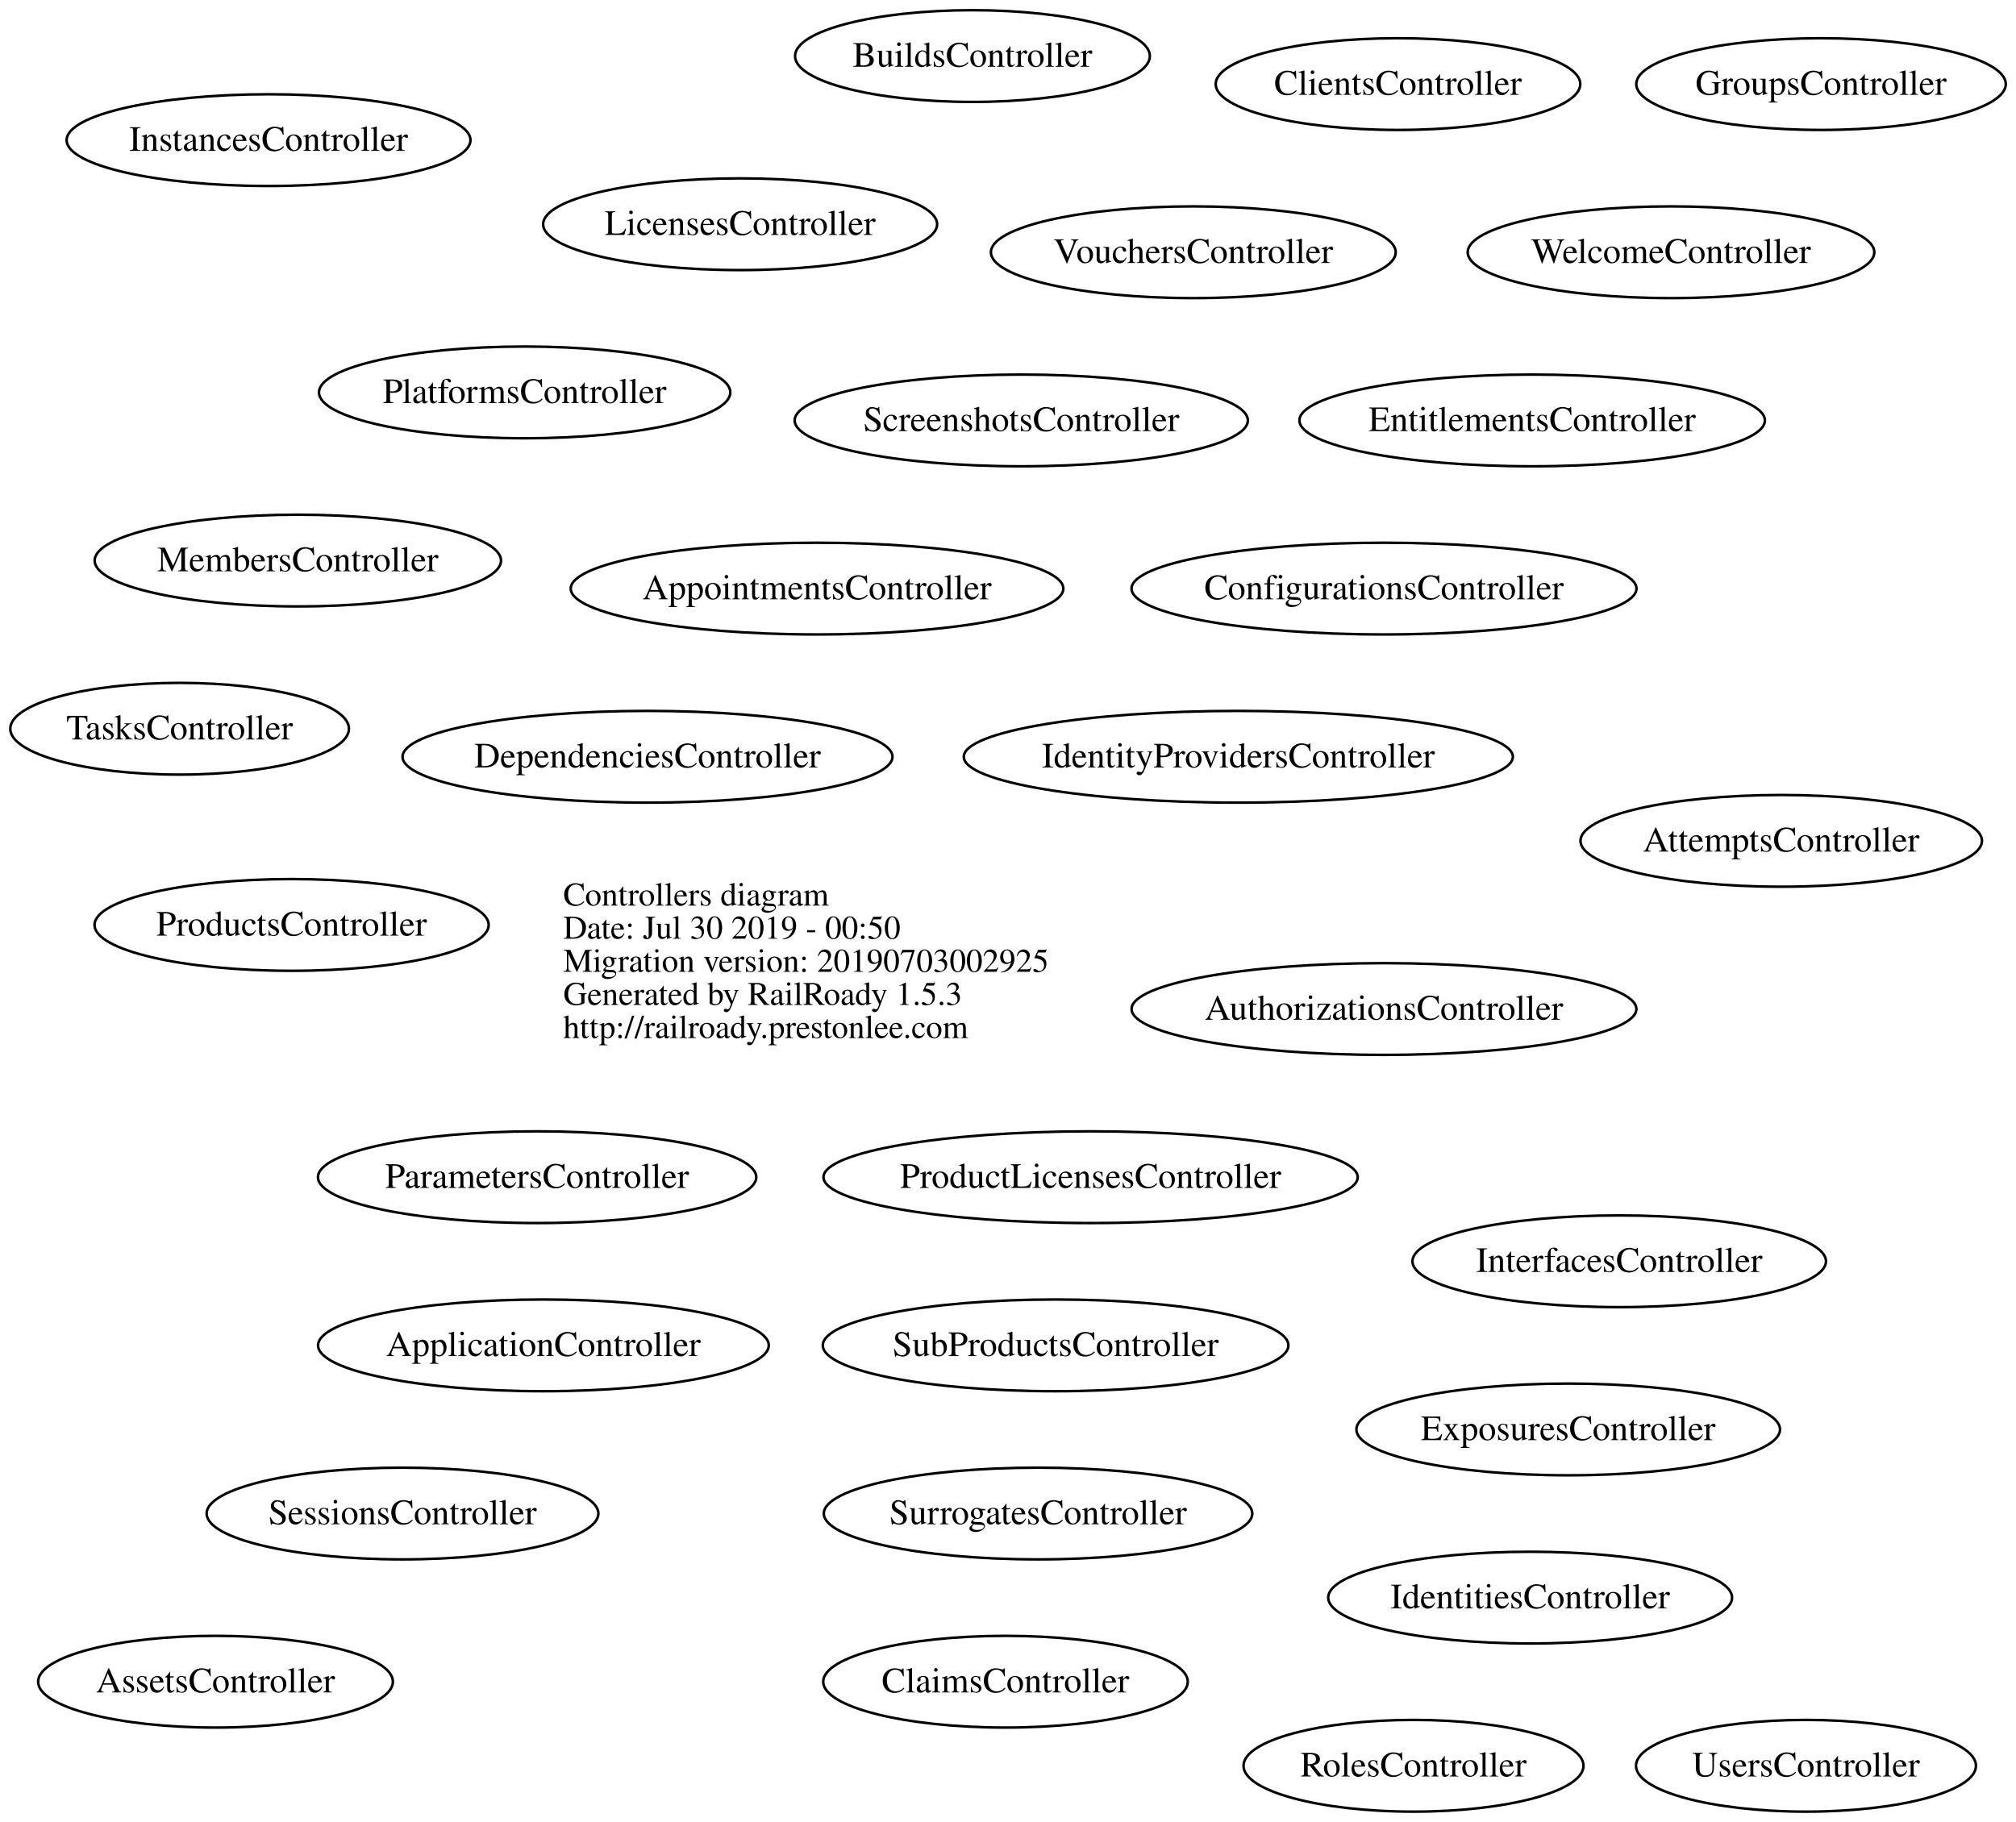
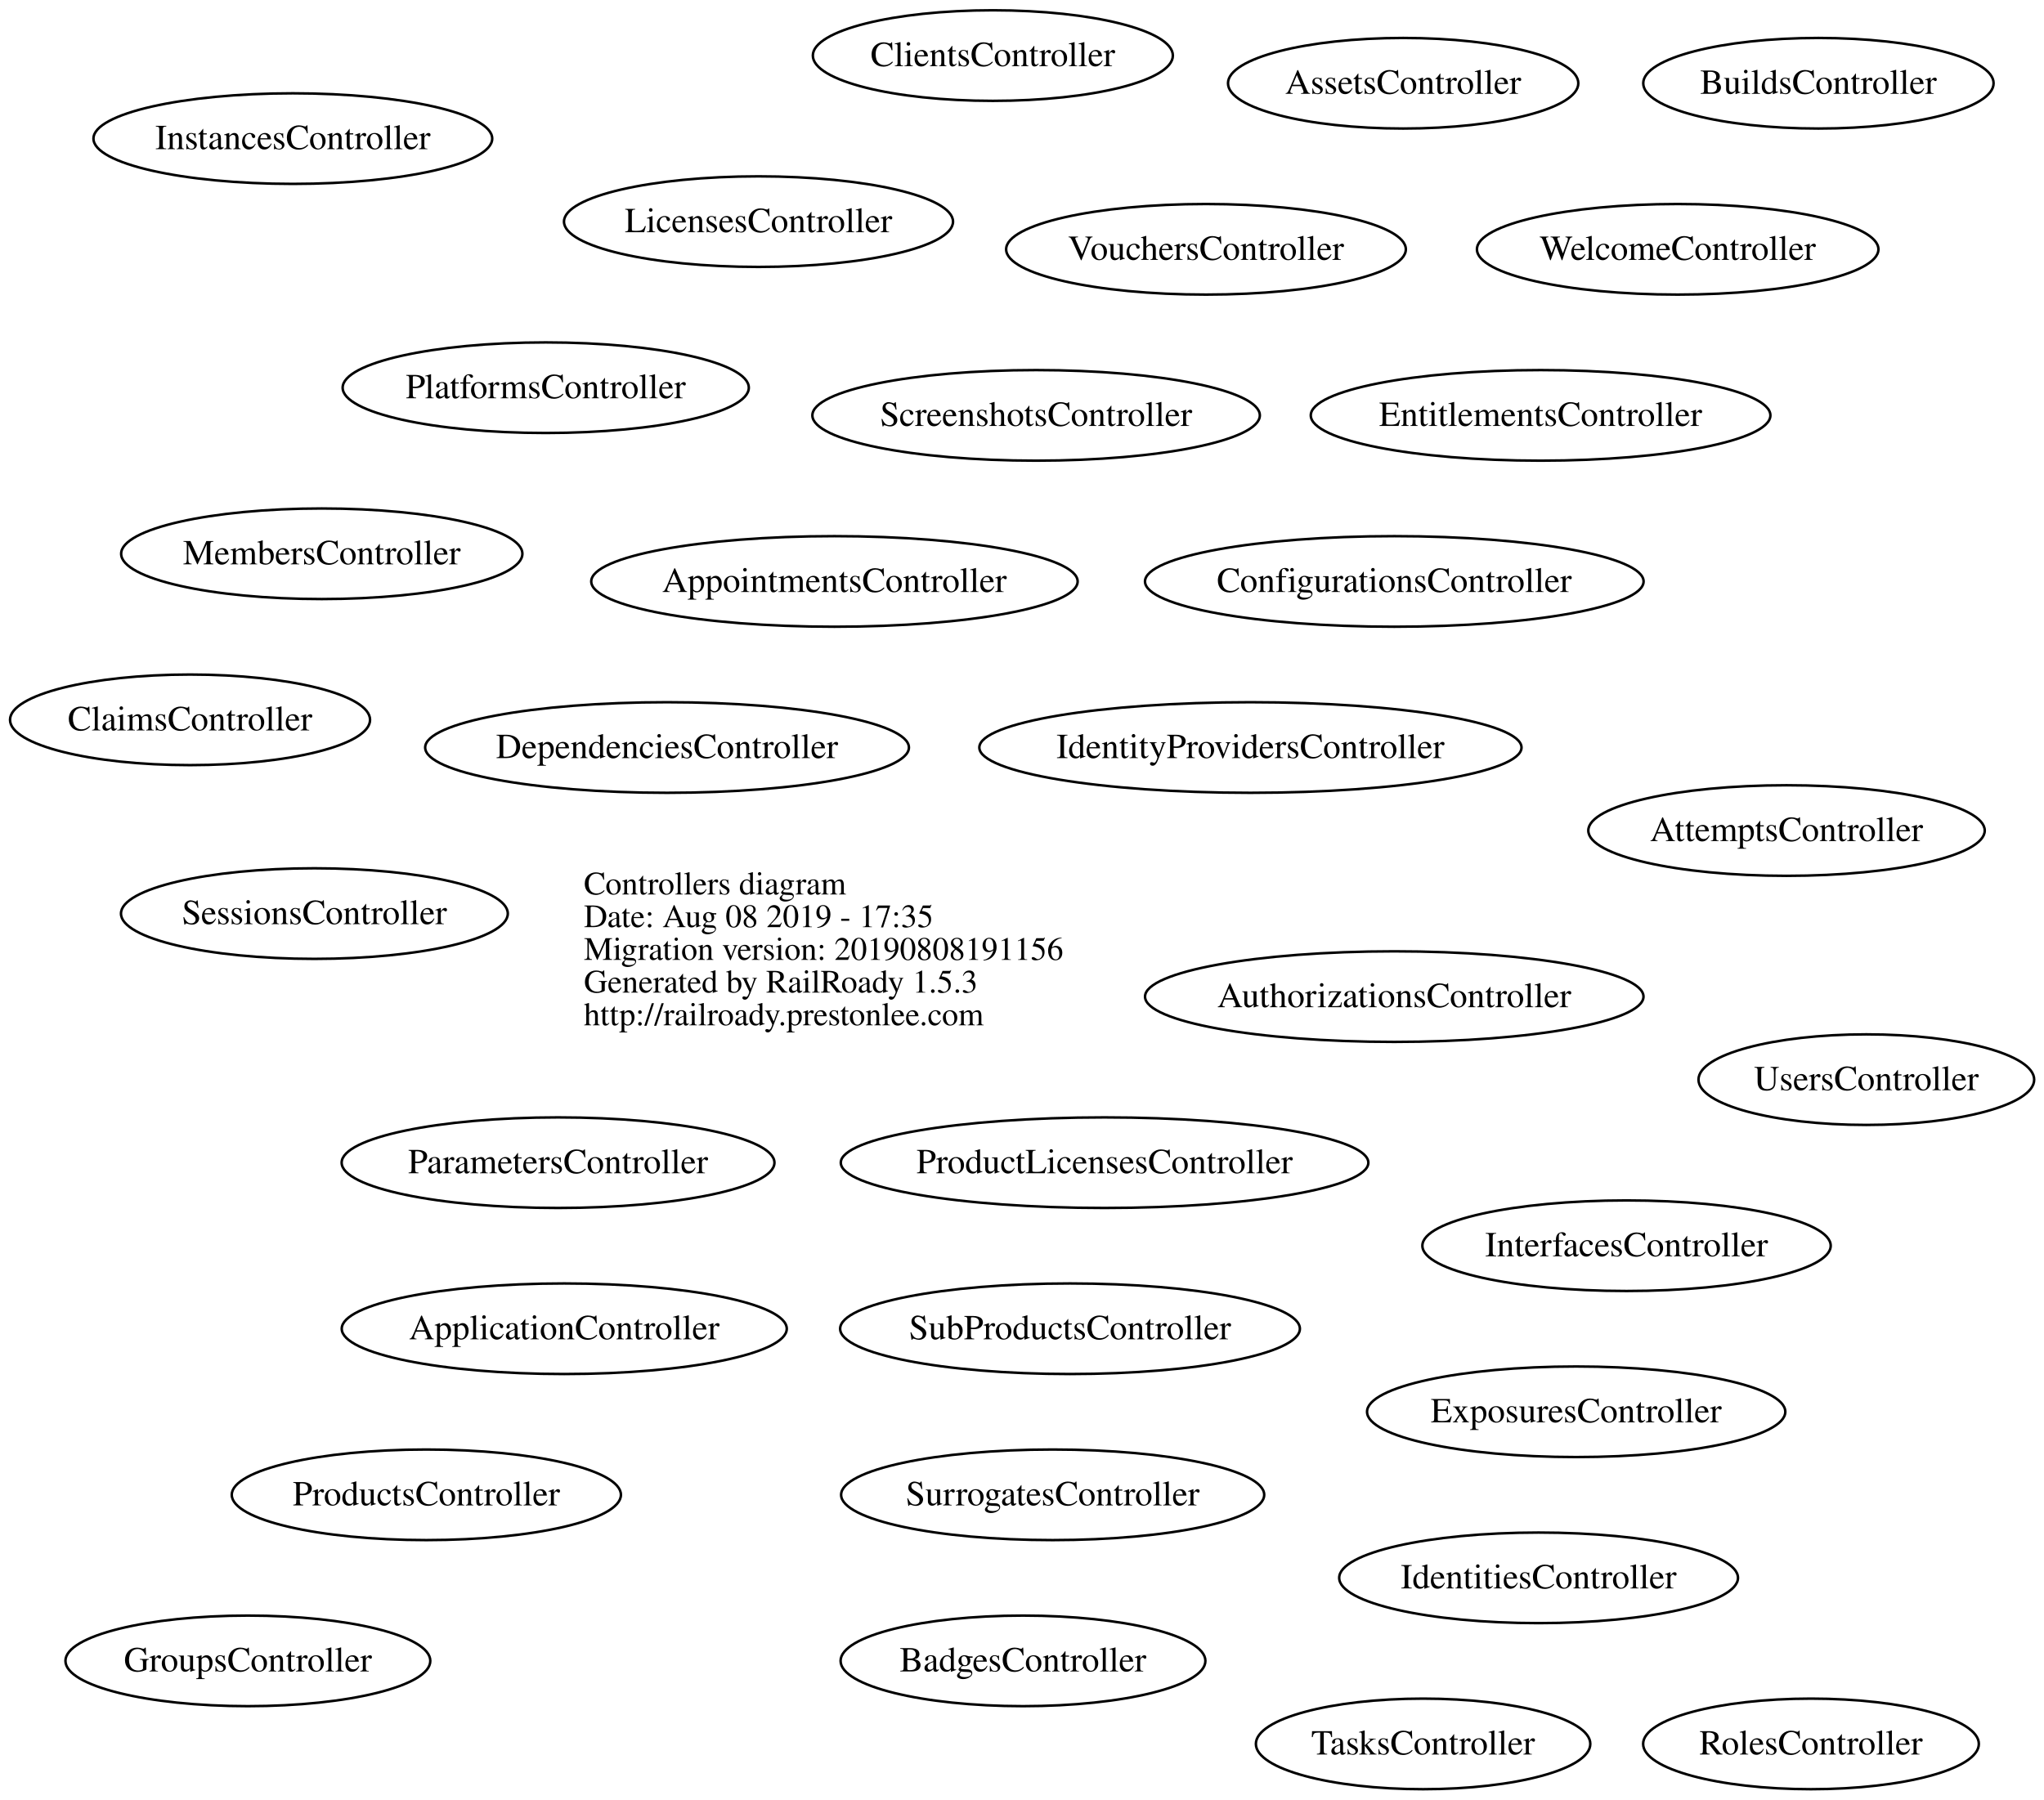
- <svg xmlns="http://www.w3.org/2000/svg" width="791pt" height="715pt" viewBox="0.00 0.00 790.99 715.00">
+ <svg xmlns="http://www.w3.org/2000/svg" width="812pt" height="715pt" viewBox="0.00 0.00 812.19 715.00">
  <g id="graph0" class="graph" transform="scale(1 1) rotate(0) translate(4 711)">
-     <polygon fill="transparent" stroke="transparent" points="-4,4 -4,-711 786.989,-711 786.989,4 -4,4" />
+     <polygon fill="transparent" stroke="transparent" points="-4,4 -4,-711 808.192,-711 808.192,4 -4,4" />
    <g id="node1" class="node">
-       <text text-anchor="start" x="217" y="-355.6" font-family="Times,serif" font-size="13.00" fill="#000000">Controllers diagram</text>
-       <text text-anchor="start" x="217" y="-342.6" font-family="Times,serif" font-size="13.00" fill="#000000">Date: Jul 30 2019 - 00:50</text>
-       <text text-anchor="start" x="217" y="-329.6" font-family="Times,serif" font-size="13.00" fill="#000000">Migration version: 20190703002925</text>
-       <text text-anchor="start" x="217" y="-316.6" font-family="Times,serif" font-size="13.00" fill="#000000">Generated by RailRoady 1.5.3</text>
-       <text text-anchor="start" x="217" y="-303.6" font-family="Times,serif" font-size="13.00" fill="#000000">http://railroady.prestonlee.com</text>
+       <text text-anchor="start" x="228" y="-355.6" font-family="Times,serif" font-size="13.00" fill="#000000">Controllers diagram</text>
+       <text text-anchor="start" x="228" y="-342.6" font-family="Times,serif" font-size="13.00" fill="#000000">Date: Aug 08 2019 - 17:35</text>
+       <text text-anchor="start" x="228" y="-329.6" font-family="Times,serif" font-size="13.00" fill="#000000">Migration version: 20190808191156</text>
+       <text text-anchor="start" x="228" y="-316.6" font-family="Times,serif" font-size="13.00" fill="#000000">Generated by RailRoady 1.5.3</text>
+       <text text-anchor="start" x="228" y="-303.6" font-family="Times,serif" font-size="13.00" fill="#000000">http://railroady.prestonlee.com</text>
    </g>
    <g id="node2" class="node">
-       <ellipse fill="none" stroke="#000000" cx="694.881" cy="-381" rx="78.763" ry="18" />
-       <text text-anchor="middle" x="694.881" y="-376.8" font-family="Times,serif" font-size="14.00" fill="#000000">AttemptsController</text>
+       <ellipse fill="none" stroke="#000000" cx="705.881" cy="-381" rx="78.763" ry="18" />
+       <text text-anchor="middle" x="705.881" y="-376.8" font-family="Times,serif" font-size="14.00" fill="#000000">AttemptsController</text>
    </g>
    <g id="node3" class="node">
-       <ellipse fill="none" stroke="#000000" cx="209.208" cy="-183" rx="88.417" ry="18" />
-       <text text-anchor="middle" x="209.208" y="-178.8" font-family="Times,serif" font-size="14.00" fill="#000000">ApplicationController</text>
+       <ellipse fill="none" stroke="#000000" cx="220.208" cy="-183" rx="88.417" ry="18" />
+       <text text-anchor="middle" x="220.208" y="-178.8" font-family="Times,serif" font-size="14.00" fill="#000000">ApplicationController</text>
    </g>
    <g id="node4" class="node">
-       <ellipse fill="none" stroke="#000000" cx="286.396" cy="-623" rx="77.292" ry="18" />
-       <text text-anchor="middle" x="286.396" y="-618.8" font-family="Times,serif" font-size="14.00" fill="#000000">LicensesController</text>
+       <ellipse fill="none" stroke="#000000" cx="297.396" cy="-623" rx="77.292" ry="18" />
+       <text text-anchor="middle" x="297.396" y="-618.8" font-family="Times,serif" font-size="14.00" fill="#000000">LicensesController</text>
    </g>
    <g id="node5" class="node">
-       <ellipse fill="none" stroke="#000000" cx="410.171" cy="-183" rx="91.341" ry="18" />
-       <text text-anchor="middle" x="410.171" y="-178.8" font-family="Times,serif" font-size="14.00" fill="#000000">SubProductsController</text>
+       <ellipse fill="none" stroke="#000000" cx="421.171" cy="-183" rx="91.341" ry="18" />
+       <text text-anchor="middle" x="421.171" y="-178.8" font-family="Times,serif" font-size="14.00" fill="#000000">SubProductsController</text>
    </g>
    <g id="node6" class="node">
-       <ellipse fill="none" stroke="#000000" cx="316.568" cy="-480" rx="96.636" ry="18" />
-       <text text-anchor="middle" x="316.568" y="-475.8" font-family="Times,serif" font-size="14.00" fill="#000000">AppointmentsController</text>
+       <ellipse fill="none" stroke="#000000" cx="327.568" cy="-480" rx="96.636" ry="18" />
+       <text text-anchor="middle" x="327.568" y="-475.8" font-family="Times,serif" font-size="14.00" fill="#000000">AppointmentsController</text>
    </g>
    <g id="node7" class="node">
-       <ellipse fill="none" stroke="#000000" cx="66.471" cy="-425" rx="66.442" ry="18" />
-       <text text-anchor="middle" x="66.471" y="-420.8" font-family="Times,serif" font-size="14.00" fill="#000000">TasksController</text>
+       <ellipse fill="none" stroke="#000000" cx="561.471" cy="-18" rx="66.442" ry="18" />
+       <text text-anchor="middle" x="561.471" y="-13.8" font-family="Times,serif" font-size="14.00" fill="#000000">TasksController</text>
    </g>
    <g id="node8" class="node">
-       <ellipse fill="none" stroke="#000000" cx="396.7" cy="-546" rx="88.901" ry="18" />
-       <text text-anchor="middle" x="396.7" y="-541.8" font-family="Times,serif" font-size="14.00" fill="#000000">ScreenshotsController</text>
+       <ellipse fill="none" stroke="#000000" cx="407.7" cy="-546" rx="88.901" ry="18" />
+       <text text-anchor="middle" x="407.7" y="-541.8" font-family="Times,serif" font-size="14.00" fill="#000000">ScreenshotsController</text>
    </g>
    <g id="node9" class="node">
-       <ellipse fill="none" stroke="#000000" cx="464.205" cy="-612" rx="79.411" ry="18" />
-       <text text-anchor="middle" x="464.205" y="-607.8" font-family="Times,serif" font-size="14.00" fill="#000000">VouchersController</text>
+       <ellipse fill="none" stroke="#000000" cx="475.205" cy="-612" rx="79.411" ry="18" />
+       <text text-anchor="middle" x="475.205" y="-607.8" font-family="Times,serif" font-size="14.00" fill="#000000">VouchersController</text>
    </g>
    <g id="node10" class="node">
-       <ellipse fill="none" stroke="#000000" cx="539.016" cy="-315" rx="99.033" ry="18" />
-       <text text-anchor="middle" x="539.016" y="-310.8" font-family="Times,serif" font-size="14.00" fill="#000000">AuthorizationsController</text>
+       <ellipse fill="none" stroke="#000000" cx="550.016" cy="-315" rx="99.033" ry="18" />
+       <text text-anchor="middle" x="550.016" y="-310.8" font-family="Times,serif" font-size="14.00" fill="#000000">AuthorizationsController</text>
    </g>
    <g id="node11" class="node">
-       <ellipse fill="none" stroke="#000000" cx="544.514" cy="-678" rx="71.529" ry="18" />
-       <text text-anchor="middle" x="544.514" y="-673.8" font-family="Times,serif" font-size="14.00" fill="#000000">ClientsController</text>
+       <ellipse fill="none" stroke="#000000" cx="390.514" cy="-689" rx="71.529" ry="18" />
+       <text text-anchor="middle" x="390.514" y="-684.8" font-family="Times,serif" font-size="14.00" fill="#000000">ClientsController</text>
    </g>
    <g id="node12" class="node">
-       <ellipse fill="none" stroke="#000000" cx="377.554" cy="-689" rx="69.608" ry="18" />
-       <text text-anchor="middle" x="377.554" y="-684.8" font-family="Times,serif" font-size="14.00" fill="#000000">BuildsController</text>
+       <ellipse fill="none" stroke="#000000" cx="718.554" cy="-678" rx="69.608" ry="18" />
+       <text text-anchor="middle" x="718.554" y="-673.8" font-family="Times,serif" font-size="14.00" fill="#000000">BuildsController</text>
    </g>
    <g id="node13" class="node">
-       <ellipse fill="none" stroke="#000000" cx="110.409" cy="-348" rx="77.317" ry="18" />
-       <text text-anchor="middle" x="110.409" y="-343.8" font-family="Times,serif" font-size="14.00" fill="#000000">ProductsController</text>
+       <ellipse fill="none" stroke="#000000" cx="165.409" cy="-117" rx="77.317" ry="18" />
+       <text text-anchor="middle" x="165.409" y="-112.8" font-family="Times,serif" font-size="14.00" fill="#000000">ProductsController</text>
    </g>
    <g id="node14" class="node">
-       <ellipse fill="none" stroke="#000000" cx="710.495" cy="-678" rx="72.489" ry="18" />
-       <text text-anchor="middle" x="710.495" y="-673.8" font-family="Times,serif" font-size="14.00" fill="#000000">GroupsController</text>
+       <ellipse fill="none" stroke="#000000" cx="94.495" cy="-51" rx="72.489" ry="18" />
+       <text text-anchor="middle" x="94.495" y="-46.8" font-family="Times,serif" font-size="14.00" fill="#000000">GroupsController</text>
    </g>
    <g id="node15" class="node">
-       <ellipse fill="none" stroke="#000000" cx="704.596" cy="-18" rx="66.692" ry="18" />
-       <text text-anchor="middle" x="704.596" y="-13.8" font-family="Times,serif" font-size="14.00" fill="#000000">UsersController</text>
+       <ellipse fill="none" stroke="#000000" cx="737.596" cy="-282" rx="66.692" ry="18" />
+       <text text-anchor="middle" x="737.596" y="-277.8" font-family="Times,serif" font-size="14.00" fill="#000000">UsersController</text>
    </g>
    <g id="node16" class="node">
-       <ellipse fill="none" stroke="#000000" cx="481.86" cy="-414" rx="107.72" ry="18" />
-       <text text-anchor="middle" x="481.86" y="-409.8" font-family="Times,serif" font-size="14.00" fill="#000000">IdentityProvidersController</text>
+       <ellipse fill="none" stroke="#000000" cx="492.86" cy="-414" rx="107.72" ry="18" />
+       <text text-anchor="middle" x="492.86" y="-409.8" font-family="Times,serif" font-size="14.00" fill="#000000">IdentityProvidersController</text>
    </g>
    <g id="node17" class="node">
-       <ellipse fill="none" stroke="#000000" cx="153.925" cy="-117" rx="76.85" ry="18" />
-       <text text-anchor="middle" x="153.925" y="-112.8" font-family="Times,serif" font-size="14.00" fill="#000000">SessionsController</text>
+       <ellipse fill="none" stroke="#000000" cx="120.925" cy="-348" rx="76.85" ry="18" />
+       <text text-anchor="middle" x="120.925" y="-343.8" font-family="Times,serif" font-size="14.00" fill="#000000">SessionsController</text>
    </g>
    <g id="node18" class="node">
-       <ellipse fill="none" stroke="#000000" cx="651.633" cy="-612" rx="79.765" ry="18" />
-       <text text-anchor="middle" x="651.633" y="-607.8" font-family="Times,serif" font-size="14.00" fill="#000000">WelcomeController</text>
+       <ellipse fill="none" stroke="#000000" cx="662.633" cy="-612" rx="79.765" ry="18" />
+       <text text-anchor="middle" x="662.633" y="-607.8" font-family="Times,serif" font-size="14.00" fill="#000000">WelcomeController</text>
    </g>
    <g id="node19" class="node">
-       <ellipse fill="none" stroke="#000000" cx="250.054" cy="-414" rx="96.109" ry="18" />
-       <text text-anchor="middle" x="250.054" y="-409.8" font-family="Times,serif" font-size="14.00" fill="#000000">DependenciesController</text>
+       <ellipse fill="none" stroke="#000000" cx="261.054" cy="-414" rx="96.109" ry="18" />
+       <text text-anchor="middle" x="261.054" y="-409.8" font-family="Times,serif" font-size="14.00" fill="#000000">DependenciesController</text>
    </g>
    <g id="node20" class="node">
-       <ellipse fill="none" stroke="#000000" cx="80.55" cy="-51" rx="69.6" ry="18" />
-       <text text-anchor="middle" x="80.55" y="-46.8" font-family="Times,serif" font-size="14.00" fill="#000000">AssetsController</text>
+       <ellipse fill="none" stroke="#000000" cx="553.55" cy="-678" rx="69.6" ry="18" />
+       <text text-anchor="middle" x="553.55" y="-673.8" font-family="Times,serif" font-size="14.00" fill="#000000">AssetsController</text>
    </g>
    <g id="node21" class="node">
-       <ellipse fill="none" stroke="#000000" cx="423.906" cy="-249" rx="104.813" ry="18" />
-       <text text-anchor="middle" x="423.906" y="-244.8" font-family="Times,serif" font-size="14.00" fill="#000000">ProductLicensesController</text>
+       <ellipse fill="none" stroke="#000000" cx="434.906" cy="-249" rx="104.813" ry="18" />
+       <text text-anchor="middle" x="434.906" y="-244.8" font-family="Times,serif" font-size="14.00" fill="#000000">ProductLicensesController</text>
    </g>
    <g id="node22" class="node">
-       <ellipse fill="none" stroke="#000000" cx="611.299" cy="-150" rx="83.098" ry="18" />
-       <text text-anchor="middle" x="611.299" y="-145.8" font-family="Times,serif" font-size="14.00" fill="#000000">ExposuresController</text>
+       <ellipse fill="none" stroke="#000000" cx="622.299" cy="-150" rx="83.098" ry="18" />
+       <text text-anchor="middle" x="622.299" y="-145.8" font-family="Times,serif" font-size="14.00" fill="#000000">ExposuresController</text>
    </g>
    <g id="node23" class="node">
-       <ellipse fill="none" stroke="#000000" cx="597.158" cy="-546" rx="91.315" ry="18" />
-       <text text-anchor="middle" x="597.158" y="-541.8" font-family="Times,serif" font-size="14.00" fill="#000000">EntitlementsController</text>
+       <ellipse fill="none" stroke="#000000" cx="608.158" cy="-546" rx="91.315" ry="18" />
+       <text text-anchor="middle" x="608.158" y="-541.8" font-family="Times,serif" font-size="14.00" fill="#000000">EntitlementsController</text>
    </g>
    <g id="node24" class="node">
-       <ellipse fill="none" stroke="#000000" cx="631.312" cy="-216" rx="81.125" ry="18" />
-       <text text-anchor="middle" x="631.312" y="-211.8" font-family="Times,serif" font-size="14.00" fill="#000000">InterfacesController</text>
+       <ellipse fill="none" stroke="#000000" cx="642.312" cy="-216" rx="81.125" ry="18" />
+       <text text-anchor="middle" x="642.312" y="-211.8" font-family="Times,serif" font-size="14.00" fill="#000000">InterfacesController</text>
    </g>
    <g id="node25" class="node">
-       <ellipse fill="none" stroke="#000000" cx="206.743" cy="-249" rx="85.986" ry="18" />
-       <text text-anchor="middle" x="206.743" y="-244.8" font-family="Times,serif" font-size="14.00" fill="#000000">ParametersController</text>
+       <ellipse fill="none" stroke="#000000" cx="217.743" cy="-249" rx="85.986" ry="18" />
+       <text text-anchor="middle" x="217.743" y="-244.8" font-family="Times,serif" font-size="14.00" fill="#000000">ParametersController</text>
    </g>
    <g id="node26" class="node">
-       <ellipse fill="none" stroke="#000000" cx="596.365" cy="-84" rx="79.23" ry="18" />
-       <text text-anchor="middle" x="596.365" y="-79.8" font-family="Times,serif" font-size="14.00" fill="#000000">IdentitiesController</text>
+       <ellipse fill="none" stroke="#000000" cx="607.365" cy="-84" rx="79.23" ry="18" />
+       <text text-anchor="middle" x="607.365" y="-79.8" font-family="Times,serif" font-size="14.00" fill="#000000">IdentitiesController</text>
    </g>
    <g id="node27" class="node">
-       <ellipse fill="none" stroke="#000000" cx="390.514" cy="-51" rx="71.529" ry="18" />
-       <text text-anchor="middle" x="390.514" y="-46.8" font-family="Times,serif" font-size="14.00" fill="#000000">ClaimsController</text>
+       <ellipse fill="none" stroke="#000000" cx="71.514" cy="-425" rx="71.529" ry="18" />
+       <text text-anchor="middle" x="71.514" y="-420.8" font-family="Times,serif" font-size="14.00" fill="#000000">ClaimsController</text>
    </g>
    <g id="node28" class="node">
-       <ellipse fill="none" stroke="#000000" cx="112.857" cy="-491" rx="79.714" ry="18" />
-       <text text-anchor="middle" x="112.857" y="-486.8" font-family="Times,serif" font-size="14.00" fill="#000000">MembersController</text>
+       <ellipse fill="none" stroke="#000000" cx="123.857" cy="-491" rx="79.714" ry="18" />
+       <text text-anchor="middle" x="123.857" y="-486.8" font-family="Times,serif" font-size="14.00" fill="#000000">MembersController</text>
    </g>
    <g id="node29" class="node">
-       <ellipse fill="none" stroke="#000000" cx="403.279" cy="-117" rx="84.058" ry="18" />
-       <text text-anchor="middle" x="403.279" y="-112.8" font-family="Times,serif" font-size="14.00" fill="#000000">SurrogatesController</text>
+       <ellipse fill="none" stroke="#000000" cx="414.279" cy="-117" rx="84.058" ry="18" />
+       <text text-anchor="middle" x="414.279" y="-112.8" font-family="Times,serif" font-size="14.00" fill="#000000">SurrogatesController</text>
    </g>
    <g id="node30" class="node">
-       <ellipse fill="none" stroke="#000000" cx="101.361" cy="-656" rx="79.221" ry="18" />
-       <text text-anchor="middle" x="101.361" y="-651.8" font-family="Times,serif" font-size="14.00" fill="#000000">InstancesController</text>
+       <ellipse fill="none" stroke="#000000" cx="112.361" cy="-656" rx="79.221" ry="18" />
+       <text text-anchor="middle" x="112.361" y="-651.8" font-family="Times,serif" font-size="14.00" fill="#000000">InstancesController</text>
    </g>
    <g id="node31" class="node">
-       <ellipse fill="none" stroke="#000000" cx="550.601" cy="-18" rx="66.701" ry="18" />
-       <text text-anchor="middle" x="550.601" y="-13.8" font-family="Times,serif" font-size="14.00" fill="#000000">RolesController</text>
+       <ellipse fill="none" stroke="#000000" cx="402.49" cy="-51" rx="72.481" ry="18" />
+       <text text-anchor="middle" x="402.49" y="-46.8" font-family="Times,serif" font-size="14.00" fill="#000000">BadgesController</text>
    </g>
    <g id="node32" class="node">
-       <ellipse fill="none" stroke="#000000" cx="539.029" cy="-480" rx="99.059" ry="18" />
-       <text text-anchor="middle" x="539.029" y="-475.8" font-family="Times,serif" font-size="14.00" fill="#000000">ConfigurationsController</text>
+       <ellipse fill="none" stroke="#000000" cx="715.601" cy="-18" rx="66.701" ry="18" />
+       <text text-anchor="middle" x="715.601" y="-13.8" font-family="Times,serif" font-size="14.00" fill="#000000">RolesController</text>
    </g>
    <g id="node33" class="node">
-       <ellipse fill="none" stroke="#000000" cx="201.846" cy="-557" rx="80.692" ry="18" />
-       <text text-anchor="middle" x="201.846" y="-552.8" font-family="Times,serif" font-size="14.00" fill="#000000">PlatformsController</text>
+       <ellipse fill="none" stroke="#000000" cx="550.029" cy="-480" rx="99.059" ry="18" />
+       <text text-anchor="middle" x="550.029" y="-475.8" font-family="Times,serif" font-size="14.00" fill="#000000">ConfigurationsController</text>
+     </g>
+     <g id="node34" class="node">
+       <ellipse fill="none" stroke="#000000" cx="212.846" cy="-557" rx="80.692" ry="18" />
+       <text text-anchor="middle" x="212.846" y="-552.8" font-family="Times,serif" font-size="14.00" fill="#000000">PlatformsController</text>
    </g>
  </g>
</svg>
